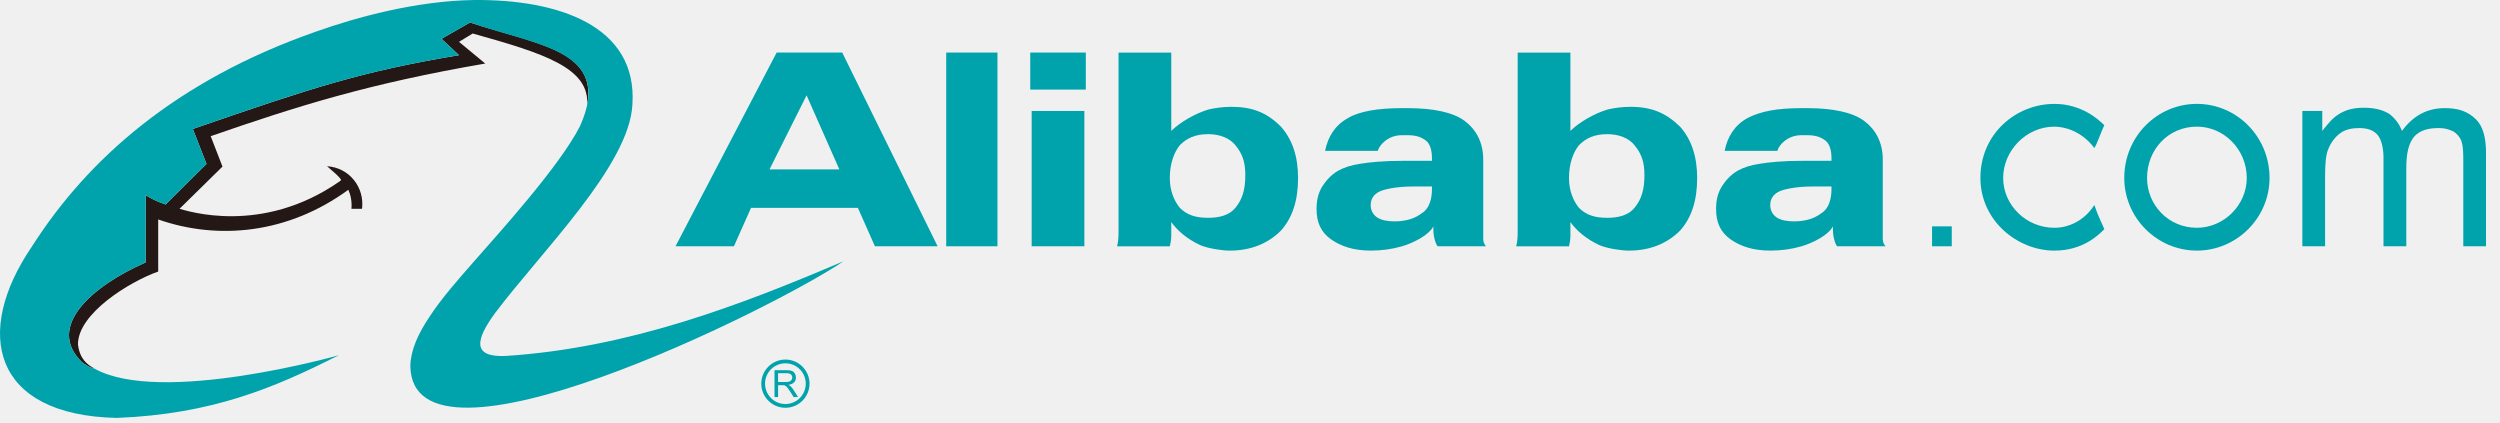
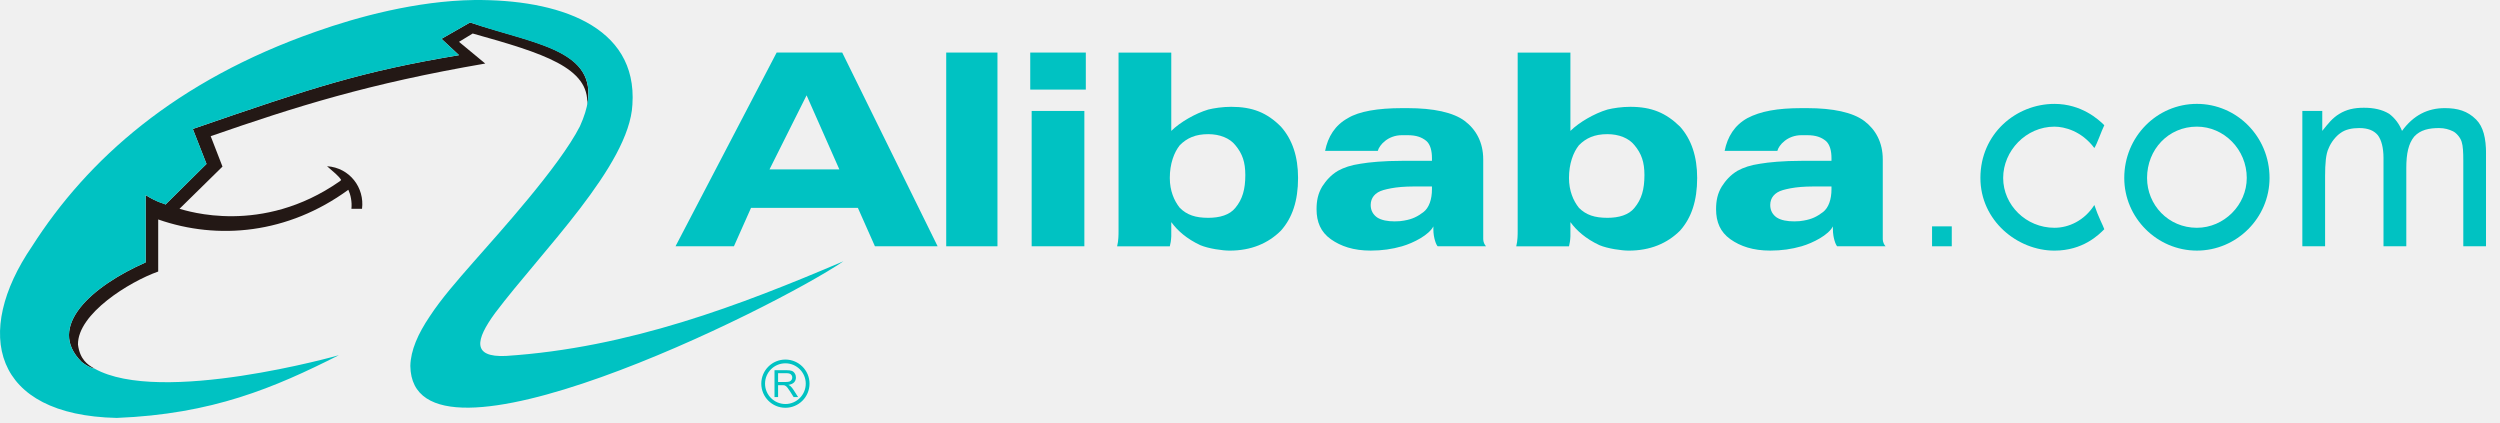
<svg xmlns="http://www.w3.org/2000/svg" xmlns:xlink="http://www.w3.org/1999/xlink" width="142px" height="24px" viewBox="0 0 142 24" version="1.1">
  <defs>
    <polygon id="path-1" points="0 23.738 141.208 23.738 141.208 0 0 0" />
  </defs>
  <g id="Page-1" stroke="none" stroke-width="1" fill="none" fill-rule="evenodd">
    <g id="导航" transform="translate(-101, -1369)">
      <g id="Group-13" transform="translate(101, 1369)">
        <g id="Page-1">
          <path d="M5.358,20.931 C5.164,20.91 4.861,20.737 4.646,20.564 C2.593,18.556 5.229,16.244 8.274,14.905 L8.274,11.082 C8.986,11.536 9.375,11.557 9.397,11.622 L11.729,9.311 L10.952,7.325 C17.777,4.969 20.521,4.062 26.072,3.133 L25.077,2.205 L26.697,1.277 C30.434,2.507 33.955,2.83 33.35,5.962 C33.501,3.847 30.866,3.026 26.849,1.903 L26.072,2.377 L27.562,3.609 C20.91,4.753 16.827,6.05 11.967,7.735 L12.637,9.462 L10.196,11.86 C10.607,11.967 14.861,13.393 19.289,10.303 C19.289,10.303 19.376,10.239 19.376,10.218 C19.247,10.001 18.944,9.763 18.576,9.441 C19.872,9.527 20.715,10.672 20.563,11.86 L19.96,11.86 C20.003,11.47 19.916,11.061 19.786,10.779 C16.352,13.286 12.378,13.653 8.986,12.465 L8.986,15.423 C7.345,16.005 4.408,17.821 4.429,19.57 C4.537,20.413 4.97,20.715 5.358,20.931 L5.358,20.931 Z" id="Fill-1" fill="#231815" />
-           <path d="M19.247,20.175 C15.575,22.032 12.054,23.523 6.633,23.738 C-0.43,23.588 -1.532,18.9 1.816,13.998 C4.97,9.052 9.98,4.58 17.95,1.795 C20.262,0.974 23.653,0.045 26.935,0.001 C31.644,-0.042 36.224,1.427 35.921,5.941 C35.748,9.398 30.759,14.279 28.124,17.777 C27,19.311 26.806,20.304 28.728,20.218 C35.705,19.765 42.034,17.346 47.908,14.84 C43.934,17.539 23.393,27.712 23.307,20.78 C23.329,19.894 23.739,18.965 24.408,17.972 C25.057,16.978 25.964,15.942 26.892,14.884 C28.296,13.285 31.774,9.462 32.94,7.172 C34.906,2.83 30.5,2.615 26.698,1.277 L25.078,2.205 L26.072,3.133 C20.521,4.062 17.778,4.969 10.952,7.324 L11.73,9.311 L9.397,11.621 C9.332,11.557 8.987,11.535 8.274,11.082 L8.274,14.904 C5.229,16.243 2.594,18.556 4.646,20.564 C4.862,20.736 5.164,20.909 5.358,20.931 C9.095,23.049 19.268,20.175 19.247,20.175" id="Fill-3" fill="#00a3ab" />
-           <path d="M44.195,21.697 L44.626,21.697 C44.718,21.697 44.789,21.687 44.842,21.671 C44.894,21.65 44.933,21.618 44.96,21.579 C44.985,21.535 45.001,21.493 45.001,21.444 C45.001,21.372 44.972,21.312 44.922,21.265 C44.871,21.22 44.789,21.198 44.677,21.198 L44.195,21.198 L44.195,21.697 Z M43.992,22.555 L43.992,21.027 L44.668,21.027 C44.802,21.027 44.906,21.04 44.975,21.066 C45.048,21.095 45.102,21.142 45.145,21.215 C45.189,21.283 45.209,21.359 45.209,21.444 C45.209,21.552 45.172,21.645 45.104,21.718 C45.033,21.792 44.926,21.838 44.78,21.86 C44.835,21.888 44.874,21.911 44.901,21.935 C44.96,21.991 45.016,22.057 45.067,22.139 L45.333,22.555 L45.079,22.555 L44.881,22.241 C44.821,22.146 44.771,22.077 44.733,22.028 C44.695,21.978 44.661,21.945 44.631,21.927 C44.6,21.906 44.571,21.89 44.539,21.883 C44.517,21.881 44.481,21.878 44.427,21.878 L44.195,21.878 L44.195,22.555 L43.992,22.555 Z" id="Fill-6" fill="#00a3ab" />
-           <path d="M44.611,23.162 C45.366,23.162 45.981,22.547 45.981,21.792 C45.981,21.036 45.366,20.423 44.611,20.423 C43.855,20.423 43.241,21.036 43.241,21.792 C43.241,22.547 43.855,23.162 44.611,23.162 M43.454,21.792 C43.454,21.154 43.973,20.636 44.611,20.636 C45.248,20.636 45.767,21.154 45.767,21.792 C45.767,22.429 45.248,22.948 44.611,22.948 C43.973,22.948 43.454,22.429 43.454,21.792" id="Fill-8" fill="#00a3ab" />
+           <path d="M19.247,20.175 C15.575,22.032 12.054,23.523 6.633,23.738 C-0.43,23.588 -1.532,18.9 1.816,13.998 C4.97,9.052 9.98,4.58 17.95,1.795 C20.262,0.974 23.653,0.045 26.935,0.001 C31.644,-0.042 36.224,1.427 35.921,5.941 C35.748,9.398 30.759,14.279 28.124,17.777 C27,19.311 26.806,20.304 28.728,20.218 C35.705,19.765 42.034,17.346 47.908,14.84 C43.934,17.539 23.393,27.712 23.307,20.78 C23.329,19.894 23.739,18.965 24.408,17.972 C25.057,16.978 25.964,15.942 26.892,14.884 C28.296,13.285 31.774,9.462 32.94,7.172 C34.906,2.83 30.5,2.615 26.698,1.277 L25.078,2.205 L26.072,3.133 C20.521,4.062 17.778,4.969 10.952,7.324 L11.73,9.311 L9.397,11.621 C9.332,11.557 8.987,11.535 8.274,11.082 L8.274,14.904 C5.229,16.243 2.594,18.556 4.646,20.564 C4.862,20.736 5.164,20.909 5.358,20.931 C9.095,23.049 19.268,20.175 19.247,20.175" id="Fill-3" fill="#00C2C2" />
+           <path d="M44.195,21.697 L44.626,21.697 C44.718,21.697 44.789,21.687 44.842,21.671 C44.894,21.65 44.933,21.618 44.96,21.579 C44.985,21.535 45.001,21.493 45.001,21.444 C45.001,21.372 44.972,21.312 44.922,21.265 C44.871,21.22 44.789,21.198 44.677,21.198 L44.195,21.198 L44.195,21.697 Z M43.992,22.555 L43.992,21.027 L44.668,21.027 C44.802,21.027 44.906,21.04 44.975,21.066 C45.048,21.095 45.102,21.142 45.145,21.215 C45.189,21.283 45.209,21.359 45.209,21.444 C45.209,21.552 45.172,21.645 45.104,21.718 C45.033,21.792 44.926,21.838 44.78,21.86 C44.835,21.888 44.874,21.911 44.901,21.935 C44.96,21.991 45.016,22.057 45.067,22.139 L45.333,22.555 L45.079,22.555 L44.881,22.241 C44.821,22.146 44.771,22.077 44.733,22.028 C44.695,21.978 44.661,21.945 44.631,21.927 C44.6,21.906 44.571,21.89 44.539,21.883 C44.517,21.881 44.481,21.878 44.427,21.878 L44.195,21.878 L44.195,22.555 L43.992,22.555 Z" id="Fill-6" fill="#00C2C2" />
+           <path d="M44.611,23.162 C45.366,23.162 45.981,22.547 45.981,21.792 C45.981,21.036 45.366,20.423 44.611,20.423 C43.855,20.423 43.241,21.036 43.241,21.792 C43.241,22.547 43.855,23.162 44.611,23.162 M43.454,21.792 C43.454,21.154 43.973,20.636 44.611,20.636 C45.248,20.636 45.767,21.154 45.767,21.792 C45.767,22.429 45.248,22.948 44.611,22.948 C43.973,22.948 43.454,22.429 43.454,21.792" id="Fill-8" fill="#00C2C2" />
          <mask id="mask-2" fill="white">
            <use xlink:href="#path-1" />
          </mask>
          <g id="Clip-13" />
-           <polygon id="Fill-12" fill="#00a3ab" mask="url(#mask-2)" points="58.598 13.988 61.592 13.988 61.592 6.302 58.598 6.302" />
-           <polygon id="Fill-14" fill="#00a3ab" mask="url(#mask-2)" points="58.518 5.089 61.674 5.089 61.674 2.985 58.518 2.985" />
-           <polygon id="Fill-15" fill="#00a3ab" mask="url(#mask-2)" points="53.745 13.989 56.656 13.989 56.656 2.985 53.745 2.985" />
-           <path d="M130.773,13.989 L130.773,6.302 L131.905,6.302 L131.905,7.435 C132.23,7.032 132.472,6.709 132.876,6.466 C133.281,6.221 133.702,6.12 134.267,6.12 C134.833,6.12 135.304,6.221 135.708,6.466 C136.03,6.709 136.275,7.032 136.435,7.435 C137.083,6.546 137.891,6.141 138.864,6.141 C139.59,6.141 140.159,6.302 140.643,6.789 C141.048,7.193 141.208,7.841 141.208,8.73 L141.208,13.989 L139.915,13.989 L139.915,9.134 C139.915,8.65 139.9,8.291 139.82,8.048 C139.746,7.803 139.508,7.538 139.328,7.457 C139.117,7.354 138.864,7.274 138.541,7.274 C137.974,7.274 137.481,7.372 137.124,7.76 C136.799,8.164 136.678,8.73 136.678,9.54 L136.678,13.989 L135.383,13.989 L135.383,8.974 C135.383,8.407 135.268,7.951 135.06,7.678 C134.833,7.407 134.495,7.274 134.006,7.274 C133.602,7.274 133.22,7.349 132.945,7.553 C132.702,7.714 132.412,8.058 132.268,8.42 C132.108,8.744 132.065,9.298 132.065,10.025 L132.065,13.989 L130.773,13.989 Z" id="Fill-16" fill="#00a3ab" mask="url(#mask-2)" />
-           <path d="M119.524,13.02 C119.203,13.341 118.312,14.235 116.693,14.235 C114.589,14.235 112.487,12.534 112.487,10.107 C112.487,7.596 114.509,5.901 116.693,5.901 C118.229,5.901 119.203,6.79 119.524,7.112 C119.363,7.436 119.12,8.165 118.959,8.408 C118.229,7.436 117.259,7.194 116.693,7.194 C115.076,7.194 113.78,8.569 113.78,10.107 C113.78,11.645 115.076,12.938 116.693,12.938 C117.501,12.938 118.392,12.534 118.959,11.645 C119.203,12.371 119.442,12.777 119.524,13.02" id="Fill-17" fill="#00a3ab" mask="url(#mask-2)" />
-           <polygon id="Fill-18" fill="#00a3ab" mask="url(#mask-2)" points="109.741 13.989 110.86 13.989 110.86 12.857 109.741 12.857" />
-           <path d="M43.709,9.62 L45.814,5.414 L47.674,9.62 L43.709,9.62 Z M47.838,2.985 L44.114,2.985 L38.369,13.989 L41.687,13.989 L42.659,11.806 L48.727,11.806 L49.696,13.989 L53.257,13.989 L47.838,2.985 Z" id="Fill-19" fill="#00a3ab" mask="url(#mask-2)" />
-           <path d="M70.168,11.806 C69.846,12.211 69.278,12.372 68.63,12.372 C67.903,12.372 67.418,12.211 67.013,11.806 C66.688,11.402 66.445,10.834 66.445,10.108 C66.445,9.298 66.688,8.651 67.013,8.247 C67.418,7.841 67.9,7.62 68.629,7.62 C69.273,7.62 69.846,7.841 70.168,8.247 C70.573,8.731 70.734,9.216 70.734,9.946 C70.734,10.753 70.573,11.321 70.168,11.806 M72.757,7.194 C71.963,6.397 71.144,6.067 69.93,6.067 C69.444,6.067 68.956,6.142 68.63,6.222 C67.886,6.444 67.013,6.952 66.528,7.436 L66.528,2.986 L63.533,2.986 L63.533,12.292 L63.533,13.1 C63.533,13.342 63.533,13.668 63.453,13.99 L66.445,13.99 C66.484,13.843 66.519,13.658 66.528,13.425 L66.528,12.615 C66.876,13.094 67.4,13.563 68.177,13.925 C68.647,14.123 69.439,14.235 69.846,14.235 C71.058,14.235 72.029,13.827 72.757,13.1 C73.406,12.372 73.73,11.402 73.73,10.108 C73.73,8.893 73.406,7.922 72.757,7.194" id="Fill-20" fill="#00a3ab" mask="url(#mask-2)" />
-           <path d="M92.838,11.806 C92.515,12.211 91.948,12.372 91.303,12.372 C90.574,12.372 90.089,12.211 89.684,11.806 C89.36,11.402 89.119,10.834 89.119,10.108 C89.119,9.298 89.36,8.651 89.684,8.247 C90.089,7.841 90.57,7.62 91.3,7.62 C91.946,7.62 92.515,7.841 92.838,8.247 C93.243,8.731 93.404,9.216 93.404,9.946 C93.404,10.753 93.243,11.321 92.838,11.806 M95.427,7.194 C94.625,6.411 93.814,6.067 92.6,6.067 C92.116,6.067 91.626,6.142 91.303,6.222 C90.558,6.444 89.684,6.952 89.199,7.436 L89.199,2.986 L86.204,2.986 L86.204,12.292 L86.204,13.1 C86.204,13.342 86.204,13.668 86.123,13.99 L89.119,13.99 C89.157,13.843 89.191,13.658 89.199,13.425 L89.199,12.615 C89.546,13.094 90.071,13.563 90.848,13.925 C91.319,14.123 92.111,14.235 92.515,14.235 C93.729,14.235 94.699,13.827 95.427,13.1 C96.075,12.372 96.399,11.402 96.399,10.108 C96.399,8.893 96.075,7.922 95.427,7.194" id="Fill-21" fill="#00a3ab" mask="url(#mask-2)" />
-           <path d="M81.335,10.753 C81.335,11.32 81.171,11.806 80.849,12.049 C80.525,12.292 80.238,12.448 79.753,12.529 C79.636,12.556 79.431,12.574 79.224,12.574 C78.819,12.574 78.469,12.512 78.22,12.35 C78.004,12.197 77.855,11.967 77.855,11.645 C77.855,11.238 78.102,10.933 78.568,10.798 C78.815,10.728 79.152,10.655 79.595,10.619 C80.013,10.583 80.525,10.592 81.171,10.592 L81.335,10.592 L81.335,10.753 Z M84.247,13.585 L84.247,13.02 L84.247,9.054 C84.247,8.085 83.841,7.356 83.195,6.869 C82.547,6.383 81.415,6.142 79.96,6.142 L79.636,6.142 C78.259,6.142 77.192,6.325 76.561,6.709 C75.831,7.112 75.427,7.761 75.266,8.569 L78.259,8.569 C78.34,8.246 78.836,7.674 79.636,7.679 C79.715,7.68 79.798,7.679 79.96,7.679 C80.443,7.679 80.756,7.794 81.012,8.002 C81.243,8.197 81.335,8.569 81.335,8.975 L81.335,9.054 L81.335,9.135 L79.96,9.135 L79.636,9.135 C78.585,9.135 77.774,9.216 77.289,9.298 C76.723,9.379 76.338,9.516 75.994,9.702 C75.589,9.945 75.326,10.251 75.103,10.592 C74.861,10.995 74.78,11.401 74.78,11.887 C74.78,12.614 75.023,13.181 75.589,13.585 C76.157,13.989 76.883,14.234 77.855,14.234 C78.503,14.234 79.067,14.151 79.636,13.989 C80.3,13.795 81.171,13.342 81.415,12.858 L81.415,13.02 C81.415,13.517 81.577,13.91 81.659,13.989 L84.408,13.989 C84.327,13.91 84.247,13.747 84.247,13.585 L84.247,13.585 Z" id="Fill-22" fill="#00a3ab" mask="url(#mask-2)" />
-           <path d="M104.028,10.753 C104.028,11.32 103.865,11.806 103.541,12.049 C103.217,12.292 102.931,12.448 102.445,12.529 C102.331,12.556 102.123,12.574 101.916,12.574 C101.51,12.574 101.163,12.512 100.912,12.35 C100.696,12.197 100.549,11.967 100.549,11.645 C100.549,11.238 100.797,10.933 101.262,10.798 C101.507,10.728 101.845,10.655 102.286,10.619 C102.706,10.583 103.217,10.592 103.865,10.592 L104.028,10.592 L104.028,10.753 Z M106.941,13.585 L106.941,13.02 L106.941,9.054 C106.941,8.085 106.535,7.356 105.888,6.869 C105.239,6.383 104.109,6.142 102.652,6.142 L102.328,6.142 C100.954,6.142 99.995,6.319 99.253,6.709 C98.525,7.112 98.122,7.761 97.96,8.569 L100.954,8.569 C101.033,8.246 101.529,7.674 102.328,7.679 C102.408,7.68 102.489,7.679 102.652,7.679 C103.137,7.679 103.448,7.794 103.704,8.002 C103.935,8.197 104.028,8.569 104.028,8.975 L104.028,9.054 L104.028,9.135 L102.652,9.135 L102.328,9.135 C101.277,9.135 100.466,9.216 99.982,9.298 C99.415,9.379 99.03,9.516 98.687,9.702 C98.282,9.945 98.018,10.251 97.798,10.592 C97.553,10.995 97.473,11.401 97.473,11.887 C97.473,12.614 97.716,13.181 98.282,13.585 C98.849,13.989 99.577,14.234 100.549,14.234 C101.196,14.234 101.762,14.151 102.328,13.989 C102.992,13.795 103.865,13.342 104.109,12.858 L104.109,13.02 C104.109,13.517 104.271,13.91 104.35,13.989 L107.102,13.989 C107.02,13.91 106.941,13.747 106.941,13.585 L106.941,13.585 Z" id="Fill-23" fill="#00a3ab" mask="url(#mask-2)" />
-           <path d="M124.783,12.938 C123.165,12.938 121.953,11.644 121.953,10.107 C121.953,8.489 123.165,7.193 124.783,7.193 C126.322,7.193 127.616,8.489 127.616,10.107 C127.616,11.644 126.322,12.938 124.783,12.938 M124.783,5.9 C122.518,5.9 120.658,7.76 120.658,10.107 C120.658,12.371 122.518,14.234 124.783,14.234 C127.048,14.234 128.91,12.371 128.91,10.107 C128.91,7.76 127.048,5.9 124.783,5.9" id="Fill-24" fill="#00a3ab" mask="url(#mask-2)" />
+           <polygon id="Fill-12" fill="#00C2C2" mask="url(#mask-2)" points="58.598 13.988 61.592 13.988 61.592 6.302 58.598 6.302" />
+           <polygon id="Fill-14" fill="#00C2C2" mask="url(#mask-2)" points="58.518 5.089 61.674 5.089 61.674 2.985 58.518 2.985" />
+           <polygon id="Fill-15" fill="#00C2C2" mask="url(#mask-2)" points="53.745 13.989 56.656 13.989 56.656 2.985 53.745 2.985" />
+           <path d="M130.773,13.989 L130.773,6.302 L131.905,6.302 L131.905,7.435 C132.23,7.032 132.472,6.709 132.876,6.466 C133.281,6.221 133.702,6.12 134.267,6.12 C134.833,6.12 135.304,6.221 135.708,6.466 C136.03,6.709 136.275,7.032 136.435,7.435 C137.083,6.546 137.891,6.141 138.864,6.141 C139.59,6.141 140.159,6.302 140.643,6.789 C141.048,7.193 141.208,7.841 141.208,8.73 L141.208,13.989 L139.915,13.989 L139.915,9.134 C139.915,8.65 139.9,8.291 139.82,8.048 C139.746,7.803 139.508,7.538 139.328,7.457 C139.117,7.354 138.864,7.274 138.541,7.274 C137.974,7.274 137.481,7.372 137.124,7.76 C136.799,8.164 136.678,8.73 136.678,9.54 L136.678,13.989 L135.383,13.989 L135.383,8.974 C135.383,8.407 135.268,7.951 135.06,7.678 C134.833,7.407 134.495,7.274 134.006,7.274 C133.602,7.274 133.22,7.349 132.945,7.553 C132.702,7.714 132.412,8.058 132.268,8.42 C132.108,8.744 132.065,9.298 132.065,10.025 L132.065,13.989 L130.773,13.989 Z" id="Fill-16" fill="#00C2C2" mask="url(#mask-2)" />
+           <path d="M119.524,13.02 C119.203,13.341 118.312,14.235 116.693,14.235 C114.589,14.235 112.487,12.534 112.487,10.107 C112.487,7.596 114.509,5.901 116.693,5.901 C118.229,5.901 119.203,6.79 119.524,7.112 C119.363,7.436 119.12,8.165 118.959,8.408 C118.229,7.436 117.259,7.194 116.693,7.194 C115.076,7.194 113.78,8.569 113.78,10.107 C113.78,11.645 115.076,12.938 116.693,12.938 C117.501,12.938 118.392,12.534 118.959,11.645 C119.203,12.371 119.442,12.777 119.524,13.02" id="Fill-17" fill="#00C2C2" mask="url(#mask-2)" />
+           <polygon id="Fill-18" fill="#00C2C2" mask="url(#mask-2)" points="109.741 13.989 110.86 13.989 110.86 12.857 109.741 12.857" />
+           <path d="M43.709,9.62 L45.814,5.414 L47.674,9.62 L43.709,9.62 Z M47.838,2.985 L44.114,2.985 L38.369,13.989 L41.687,13.989 L42.659,11.806 L48.727,11.806 L49.696,13.989 L53.257,13.989 L47.838,2.985 Z" id="Fill-19" fill="#00C2C2" mask="url(#mask-2)" />
+           <path d="M70.168,11.806 C69.846,12.211 69.278,12.372 68.63,12.372 C67.903,12.372 67.418,12.211 67.013,11.806 C66.688,11.402 66.445,10.834 66.445,10.108 C66.445,9.298 66.688,8.651 67.013,8.247 C67.418,7.841 67.9,7.62 68.629,7.62 C69.273,7.62 69.846,7.841 70.168,8.247 C70.573,8.731 70.734,9.216 70.734,9.946 C70.734,10.753 70.573,11.321 70.168,11.806 M72.757,7.194 C71.963,6.397 71.144,6.067 69.93,6.067 C69.444,6.067 68.956,6.142 68.63,6.222 C67.886,6.444 67.013,6.952 66.528,7.436 L66.528,2.986 L63.533,2.986 L63.533,12.292 L63.533,13.1 C63.533,13.342 63.533,13.668 63.453,13.99 L66.445,13.99 C66.484,13.843 66.519,13.658 66.528,13.425 L66.528,12.615 C66.876,13.094 67.4,13.563 68.177,13.925 C68.647,14.123 69.439,14.235 69.846,14.235 C71.058,14.235 72.029,13.827 72.757,13.1 C73.406,12.372 73.73,11.402 73.73,10.108 C73.73,8.893 73.406,7.922 72.757,7.194" id="Fill-20" fill="#00C2C2" mask="url(#mask-2)" />
+           <path d="M92.838,11.806 C92.515,12.211 91.948,12.372 91.303,12.372 C90.574,12.372 90.089,12.211 89.684,11.806 C89.36,11.402 89.119,10.834 89.119,10.108 C89.119,9.298 89.36,8.651 89.684,8.247 C90.089,7.841 90.57,7.62 91.3,7.62 C91.946,7.62 92.515,7.841 92.838,8.247 C93.243,8.731 93.404,9.216 93.404,9.946 C93.404,10.753 93.243,11.321 92.838,11.806 M95.427,7.194 C94.625,6.411 93.814,6.067 92.6,6.067 C92.116,6.067 91.626,6.142 91.303,6.222 C90.558,6.444 89.684,6.952 89.199,7.436 L89.199,2.986 L86.204,2.986 L86.204,12.292 L86.204,13.1 C86.204,13.342 86.204,13.668 86.123,13.99 L89.119,13.99 C89.157,13.843 89.191,13.658 89.199,13.425 L89.199,12.615 C89.546,13.094 90.071,13.563 90.848,13.925 C91.319,14.123 92.111,14.235 92.515,14.235 C93.729,14.235 94.699,13.827 95.427,13.1 C96.075,12.372 96.399,11.402 96.399,10.108 C96.399,8.893 96.075,7.922 95.427,7.194" id="Fill-21" fill="#00C2C2" mask="url(#mask-2)" />
+           <path d="M81.335,10.753 C81.335,11.32 81.171,11.806 80.849,12.049 C80.525,12.292 80.238,12.448 79.753,12.529 C79.636,12.556 79.431,12.574 79.224,12.574 C78.819,12.574 78.469,12.512 78.22,12.35 C78.004,12.197 77.855,11.967 77.855,11.645 C77.855,11.238 78.102,10.933 78.568,10.798 C78.815,10.728 79.152,10.655 79.595,10.619 C80.013,10.583 80.525,10.592 81.171,10.592 L81.335,10.592 L81.335,10.753 Z M84.247,13.585 L84.247,13.02 L84.247,9.054 C84.247,8.085 83.841,7.356 83.195,6.869 C82.547,6.383 81.415,6.142 79.96,6.142 L79.636,6.142 C78.259,6.142 77.192,6.325 76.561,6.709 C75.831,7.112 75.427,7.761 75.266,8.569 L78.259,8.569 C78.34,8.246 78.836,7.674 79.636,7.679 C79.715,7.68 79.798,7.679 79.96,7.679 C80.443,7.679 80.756,7.794 81.012,8.002 C81.243,8.197 81.335,8.569 81.335,8.975 L81.335,9.054 L81.335,9.135 L79.96,9.135 L79.636,9.135 C78.585,9.135 77.774,9.216 77.289,9.298 C76.723,9.379 76.338,9.516 75.994,9.702 C75.589,9.945 75.326,10.251 75.103,10.592 C74.861,10.995 74.78,11.401 74.78,11.887 C74.78,12.614 75.023,13.181 75.589,13.585 C76.157,13.989 76.883,14.234 77.855,14.234 C78.503,14.234 79.067,14.151 79.636,13.989 C80.3,13.795 81.171,13.342 81.415,12.858 L81.415,13.02 C81.415,13.517 81.577,13.91 81.659,13.989 L84.408,13.989 C84.327,13.91 84.247,13.747 84.247,13.585 L84.247,13.585 Z" id="Fill-22" fill="#00C2C2" mask="url(#mask-2)" />
+           <path d="M104.028,10.753 C104.028,11.32 103.865,11.806 103.541,12.049 C103.217,12.292 102.931,12.448 102.445,12.529 C102.331,12.556 102.123,12.574 101.916,12.574 C101.51,12.574 101.163,12.512 100.912,12.35 C100.696,12.197 100.549,11.967 100.549,11.645 C100.549,11.238 100.797,10.933 101.262,10.798 C101.507,10.728 101.845,10.655 102.286,10.619 C102.706,10.583 103.217,10.592 103.865,10.592 L104.028,10.592 L104.028,10.753 Z M106.941,13.585 L106.941,13.02 L106.941,9.054 C106.941,8.085 106.535,7.356 105.888,6.869 C105.239,6.383 104.109,6.142 102.652,6.142 L102.328,6.142 C100.954,6.142 99.995,6.319 99.253,6.709 C98.525,7.112 98.122,7.761 97.96,8.569 L100.954,8.569 C101.033,8.246 101.529,7.674 102.328,7.679 C102.408,7.68 102.489,7.679 102.652,7.679 C103.137,7.679 103.448,7.794 103.704,8.002 C103.935,8.197 104.028,8.569 104.028,8.975 L104.028,9.054 L104.028,9.135 L102.652,9.135 L102.328,9.135 C101.277,9.135 100.466,9.216 99.982,9.298 C99.415,9.379 99.03,9.516 98.687,9.702 C98.282,9.945 98.018,10.251 97.798,10.592 C97.553,10.995 97.473,11.401 97.473,11.887 C97.473,12.614 97.716,13.181 98.282,13.585 C98.849,13.989 99.577,14.234 100.549,14.234 C101.196,14.234 101.762,14.151 102.328,13.989 C102.992,13.795 103.865,13.342 104.109,12.858 L104.109,13.02 C104.109,13.517 104.271,13.91 104.35,13.989 L107.102,13.989 C107.02,13.91 106.941,13.747 106.941,13.585 L106.941,13.585 Z" id="Fill-23" fill="#00C2C2" mask="url(#mask-2)" />
+           <path d="M124.783,12.938 C123.165,12.938 121.953,11.644 121.953,10.107 C121.953,8.489 123.165,7.193 124.783,7.193 C126.322,7.193 127.616,8.489 127.616,10.107 C127.616,11.644 126.322,12.938 124.783,12.938 M124.783,5.9 C122.518,5.9 120.658,7.76 120.658,10.107 C120.658,12.371 122.518,14.234 124.783,14.234 C127.048,14.234 128.91,12.371 128.91,10.107 C128.91,7.76 127.048,5.9 124.783,5.9" id="Fill-24" fill="#00C2C2" mask="url(#mask-2)" />
        </g>
      </g>
    </g>
  </g>
</svg>
